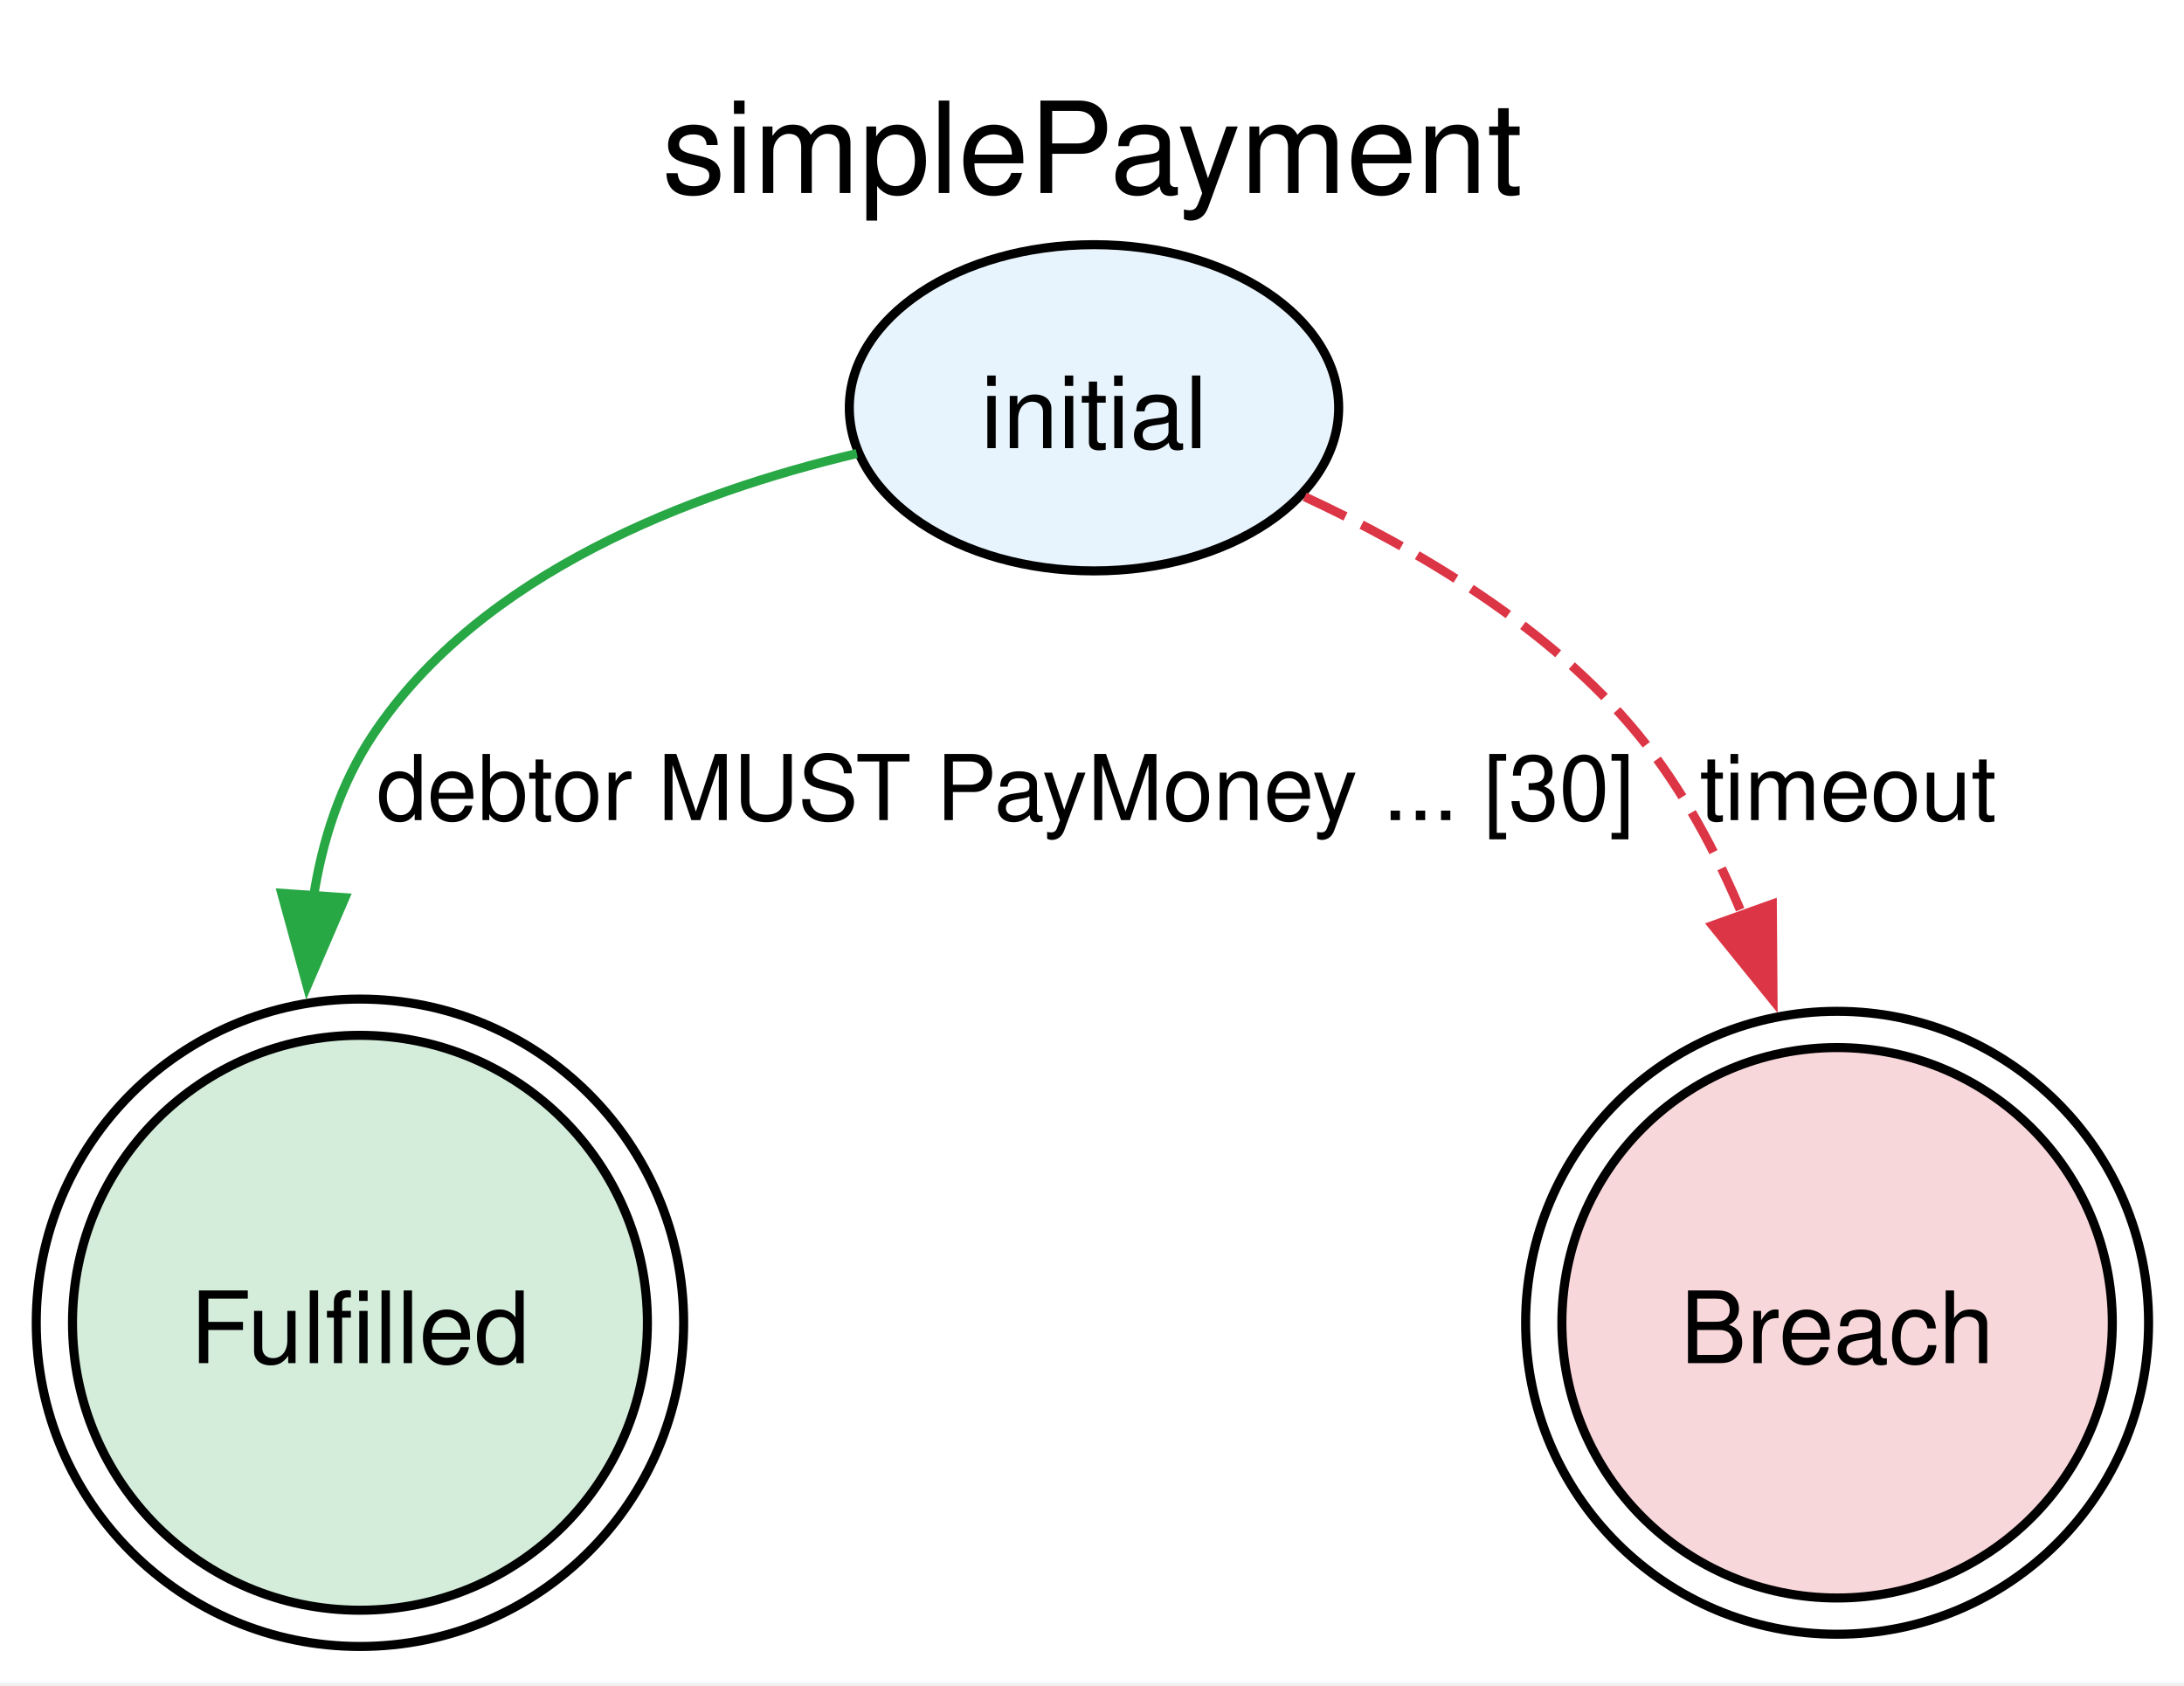
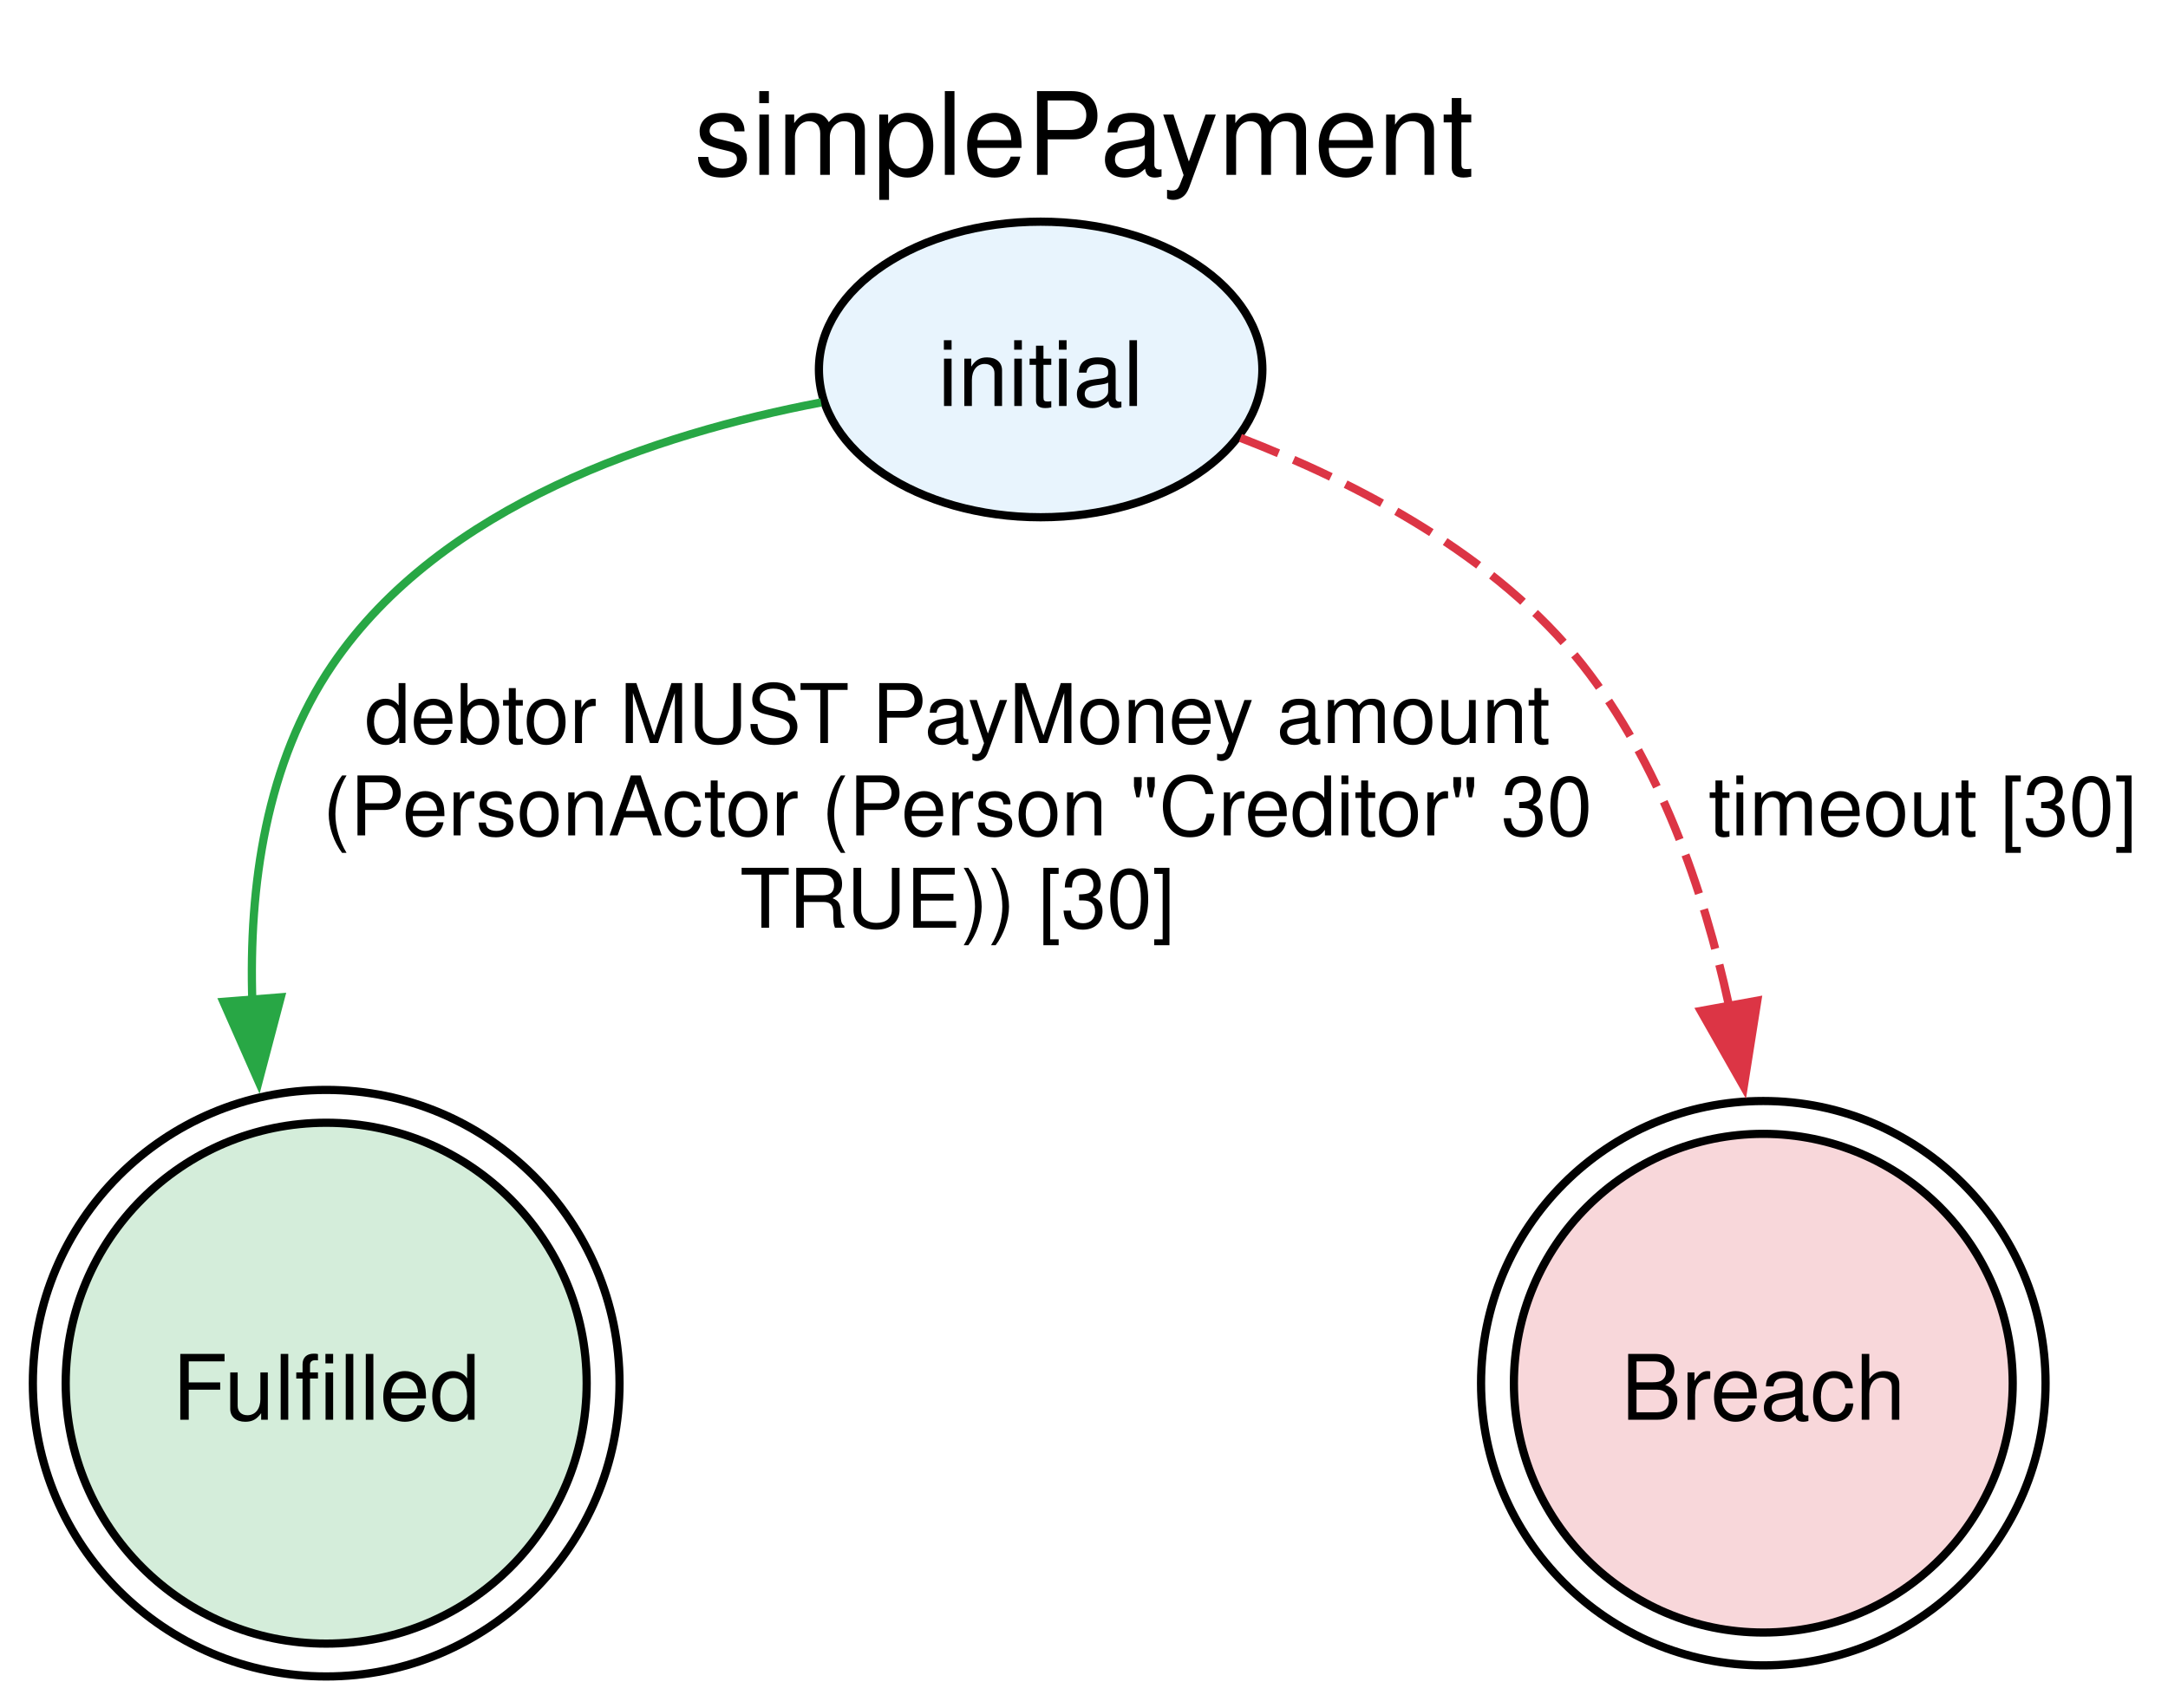
- <svg xmlns="http://www.w3.org/2000/svg" width="241pt" height="186pt" viewBox="0.00 0.00 241.00 186.00">
-   <g id="graph0" class="graph" transform="scale(1 1) rotate(0) translate(4 181.69)">
-     <polygon fill="white" stroke="none" points="-4,4 -4,-181.69 237.09,-181.69 237.09,4 -4,4" />
-     <text xml:space="preserve" text-anchor="middle" x="116.54" y="-160.39" font-family="Helvetica,sans-Serif" font-size="14.00">simplePayment</text>
+ <svg xmlns="http://www.w3.org/2000/svg" width="264pt" height="208pt" viewBox="0.00 0.00 264.00 208.00">
+   <g id="graph0" class="graph" transform="scale(1 1) rotate(0) translate(4 204.19)">
+     <polygon fill="white" stroke="none" points="-4,4 -4,-204.19 260.03,-204.19 260.03,4 -4,4" />
+     <text xml:space="preserve" text-anchor="middle" x="128.01" y="-182.89" font-family="Helvetica,sans-Serif" font-size="14.00">simplePayment</text>
    <g id="node1" class="node">
-       <ellipse fill="#e8f4fd" stroke="black" cx="116.72" cy="-136.69" rx="27" ry="18" />
-       <text xml:space="preserve" text-anchor="middle" x="116.72" y="-132.24" font-family="Helvetica,sans-Serif" font-size="11.00">initial</text>
+       <ellipse fill="#e8f4fd" stroke="black" cx="122.72" cy="-159.19" rx="27" ry="18" />
+       <text xml:space="preserve" text-anchor="middle" x="122.72" y="-154.74" font-family="Helvetica,sans-Serif" font-size="11.00">initial</text>
    </g>
    <g id="node2" class="node">
      <ellipse fill="#d4edda" stroke="black" cx="35.72" cy="-35.72" rx="31.72" ry="31.72" />
      <ellipse fill="none" stroke="black" cx="35.72" cy="-35.72" rx="35.72" ry="35.72" />
      <text xml:space="preserve" text-anchor="middle" x="35.72" y="-31.27" font-family="Helvetica,sans-Serif" font-size="11.00">Fulfilled</text>
    </g>
    <g id="edge1" class="edge">
-       <path fill="none" stroke="#28a745" d="M90.55,-131.64C72.29,-127.31 49.13,-118.49 37.22,-100.69 33.58,-95.25 31.53,-88.92 30.55,-82.41" />
-       <polygon fill="#28a745" stroke="#28a745" points="34.07,-82.63 29.89,-72.9 27.09,-83.11 34.07,-82.63" />
-       <text xml:space="preserve" text-anchor="middle" x="106.97" y="-91.19" font-family="Helvetica,sans-Serif" font-size="10.00">debtor MUST PayMoney ... [30]</text>
+       <path fill="none" stroke="#28a745" d="M95.98,-155.17C75.92,-151.34 49.73,-142.7 36.47,-123.19 28.41,-111.34 26.26,-96.3 26.73,-82.1" />
+       <polygon fill="#28a745" stroke="#28a745" points="30.19,-82.72 27.49,-72.47 23.21,-82.17 30.19,-82.72" />
+       <text xml:space="preserve" text-anchor="middle" x="112.6" y="-113.69" font-family="Helvetica,sans-Serif" font-size="10.00">debtor MUST PayMoney amount</text>
+       <text xml:space="preserve" text-anchor="middle" x="112.6" y="-102.44" font-family="Helvetica,sans-Serif" font-size="10.00">(PersonActor (Person "Creditor" 30</text>
+       <text xml:space="preserve" text-anchor="middle" x="112.6" y="-91.19" font-family="Helvetica,sans-Serif" font-size="10.00">TRUE)) [30]</text>
    </g>
    <g id="node3" class="node">
-       <ellipse fill="#f8d7da" stroke="black" cx="198.72" cy="-35.72" rx="30.37" ry="30.37" />
-       <ellipse fill="none" stroke="black" cx="198.72" cy="-35.72" rx="34.37" ry="34.37" />
-       <text xml:space="preserve" text-anchor="middle" x="198.72" y="-31.27" font-family="Helvetica,sans-Serif" font-size="11.00">Breach</text>
+       <ellipse fill="#f8d7da" stroke="black" cx="210.72" cy="-35.72" rx="30.37" ry="30.37" />
+       <ellipse fill="none" stroke="black" cx="210.72" cy="-35.72" rx="34.37" ry="34.37" />
+       <text xml:space="preserve" text-anchor="middle" x="210.72" y="-31.27" font-family="Helvetica,sans-Serif" font-size="11.00">Breach</text>
    </g>
    <g id="edge2" class="edge">
-       <path fill="none" stroke="#dc3545" stroke-dasharray="5,2" d="M139.97,-126.87C152.4,-121.1 167.08,-112.44 176.72,-100.69 181.57,-94.77 185.38,-87.72 188.36,-80.5" />
-       <polygon fill="#dc3545" stroke="#dc3545" points="191.57,-81.92 191.65,-71.33 184.98,-79.56 191.57,-81.92" />
-       <text xml:space="preserve" text-anchor="middle" x="199.94" y="-91.19" font-family="Helvetica,sans-Serif" font-size="10.00">timeout</text>
+       <path fill="none" stroke="#dc3545" stroke-dasharray="5,2" d="M147.05,-150.86C161.18,-145.4 178.22,-136.55 188.72,-123.19 198.01,-111.37 203.42,-96.09 206.55,-81.66" />
+       <polygon fill="#dc3545" stroke="#dc3545" points="209.99,-82.31 208.34,-71.85 203.11,-81.06 209.99,-82.31" />
+       <text xml:space="preserve" text-anchor="middle" x="230.15" y="-102.44" font-family="Helvetica,sans-Serif" font-size="10.00">timeout [30]</text>
    </g>
  </g>
</svg>
